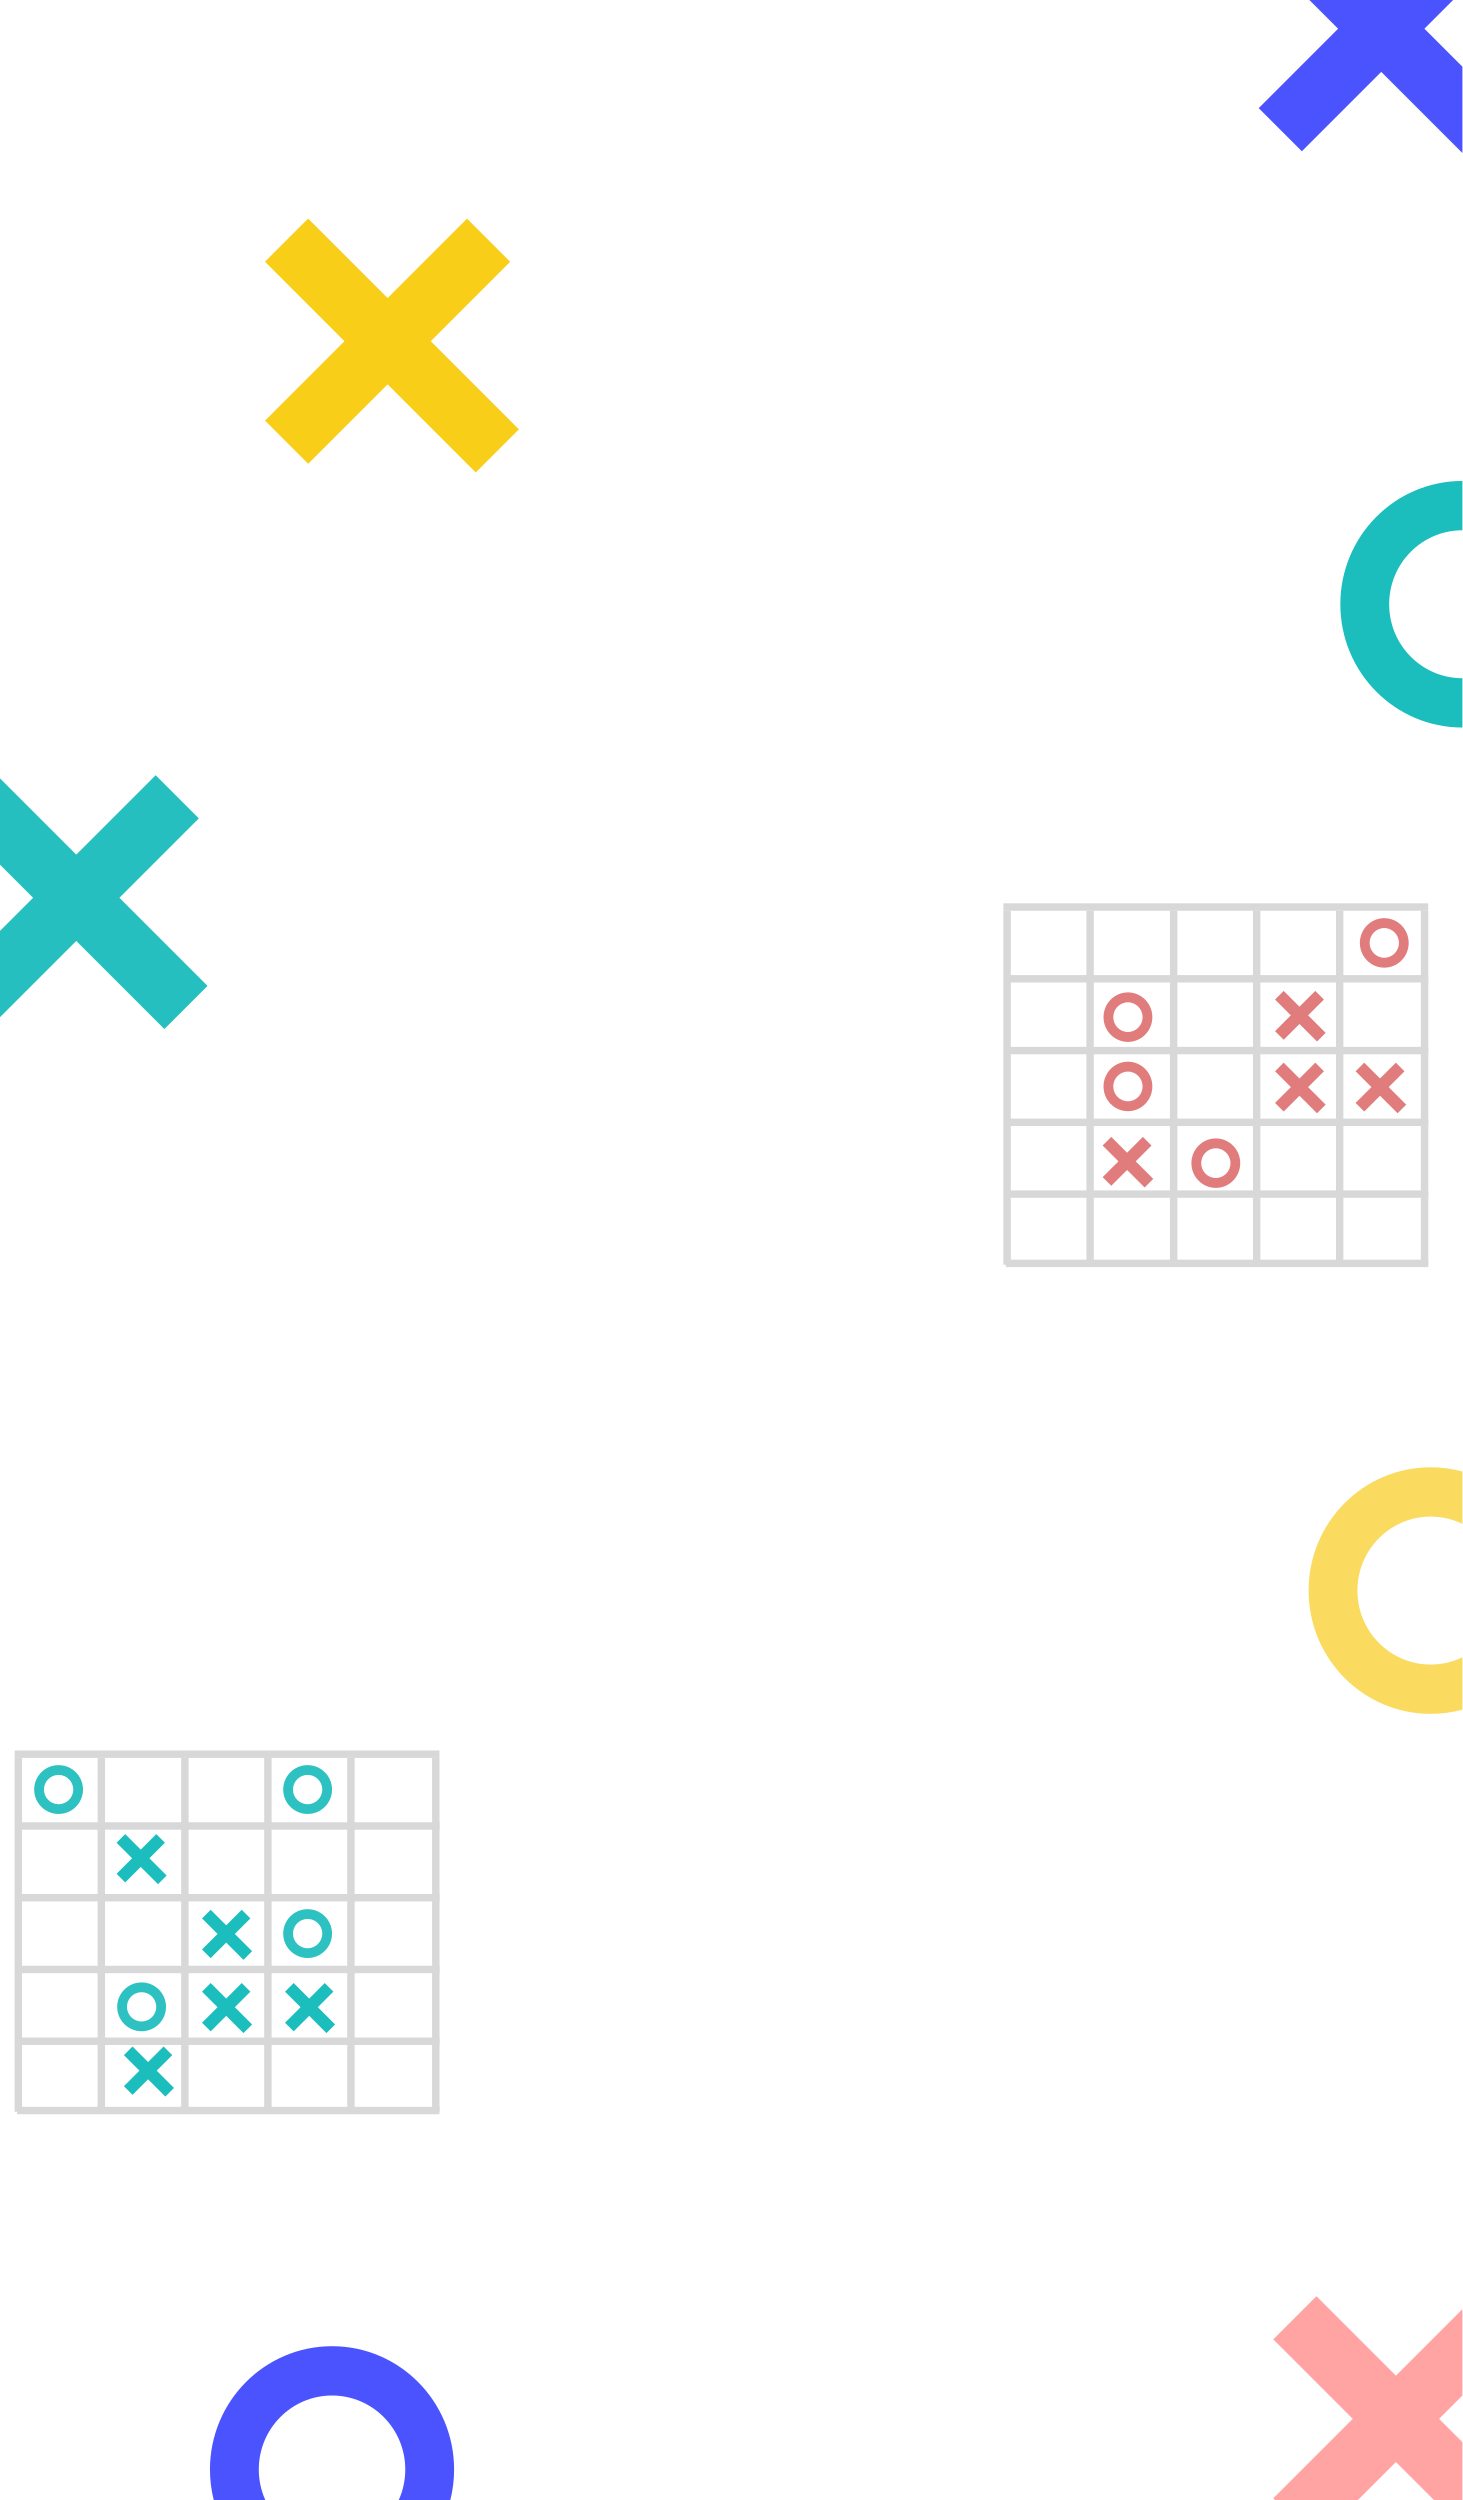
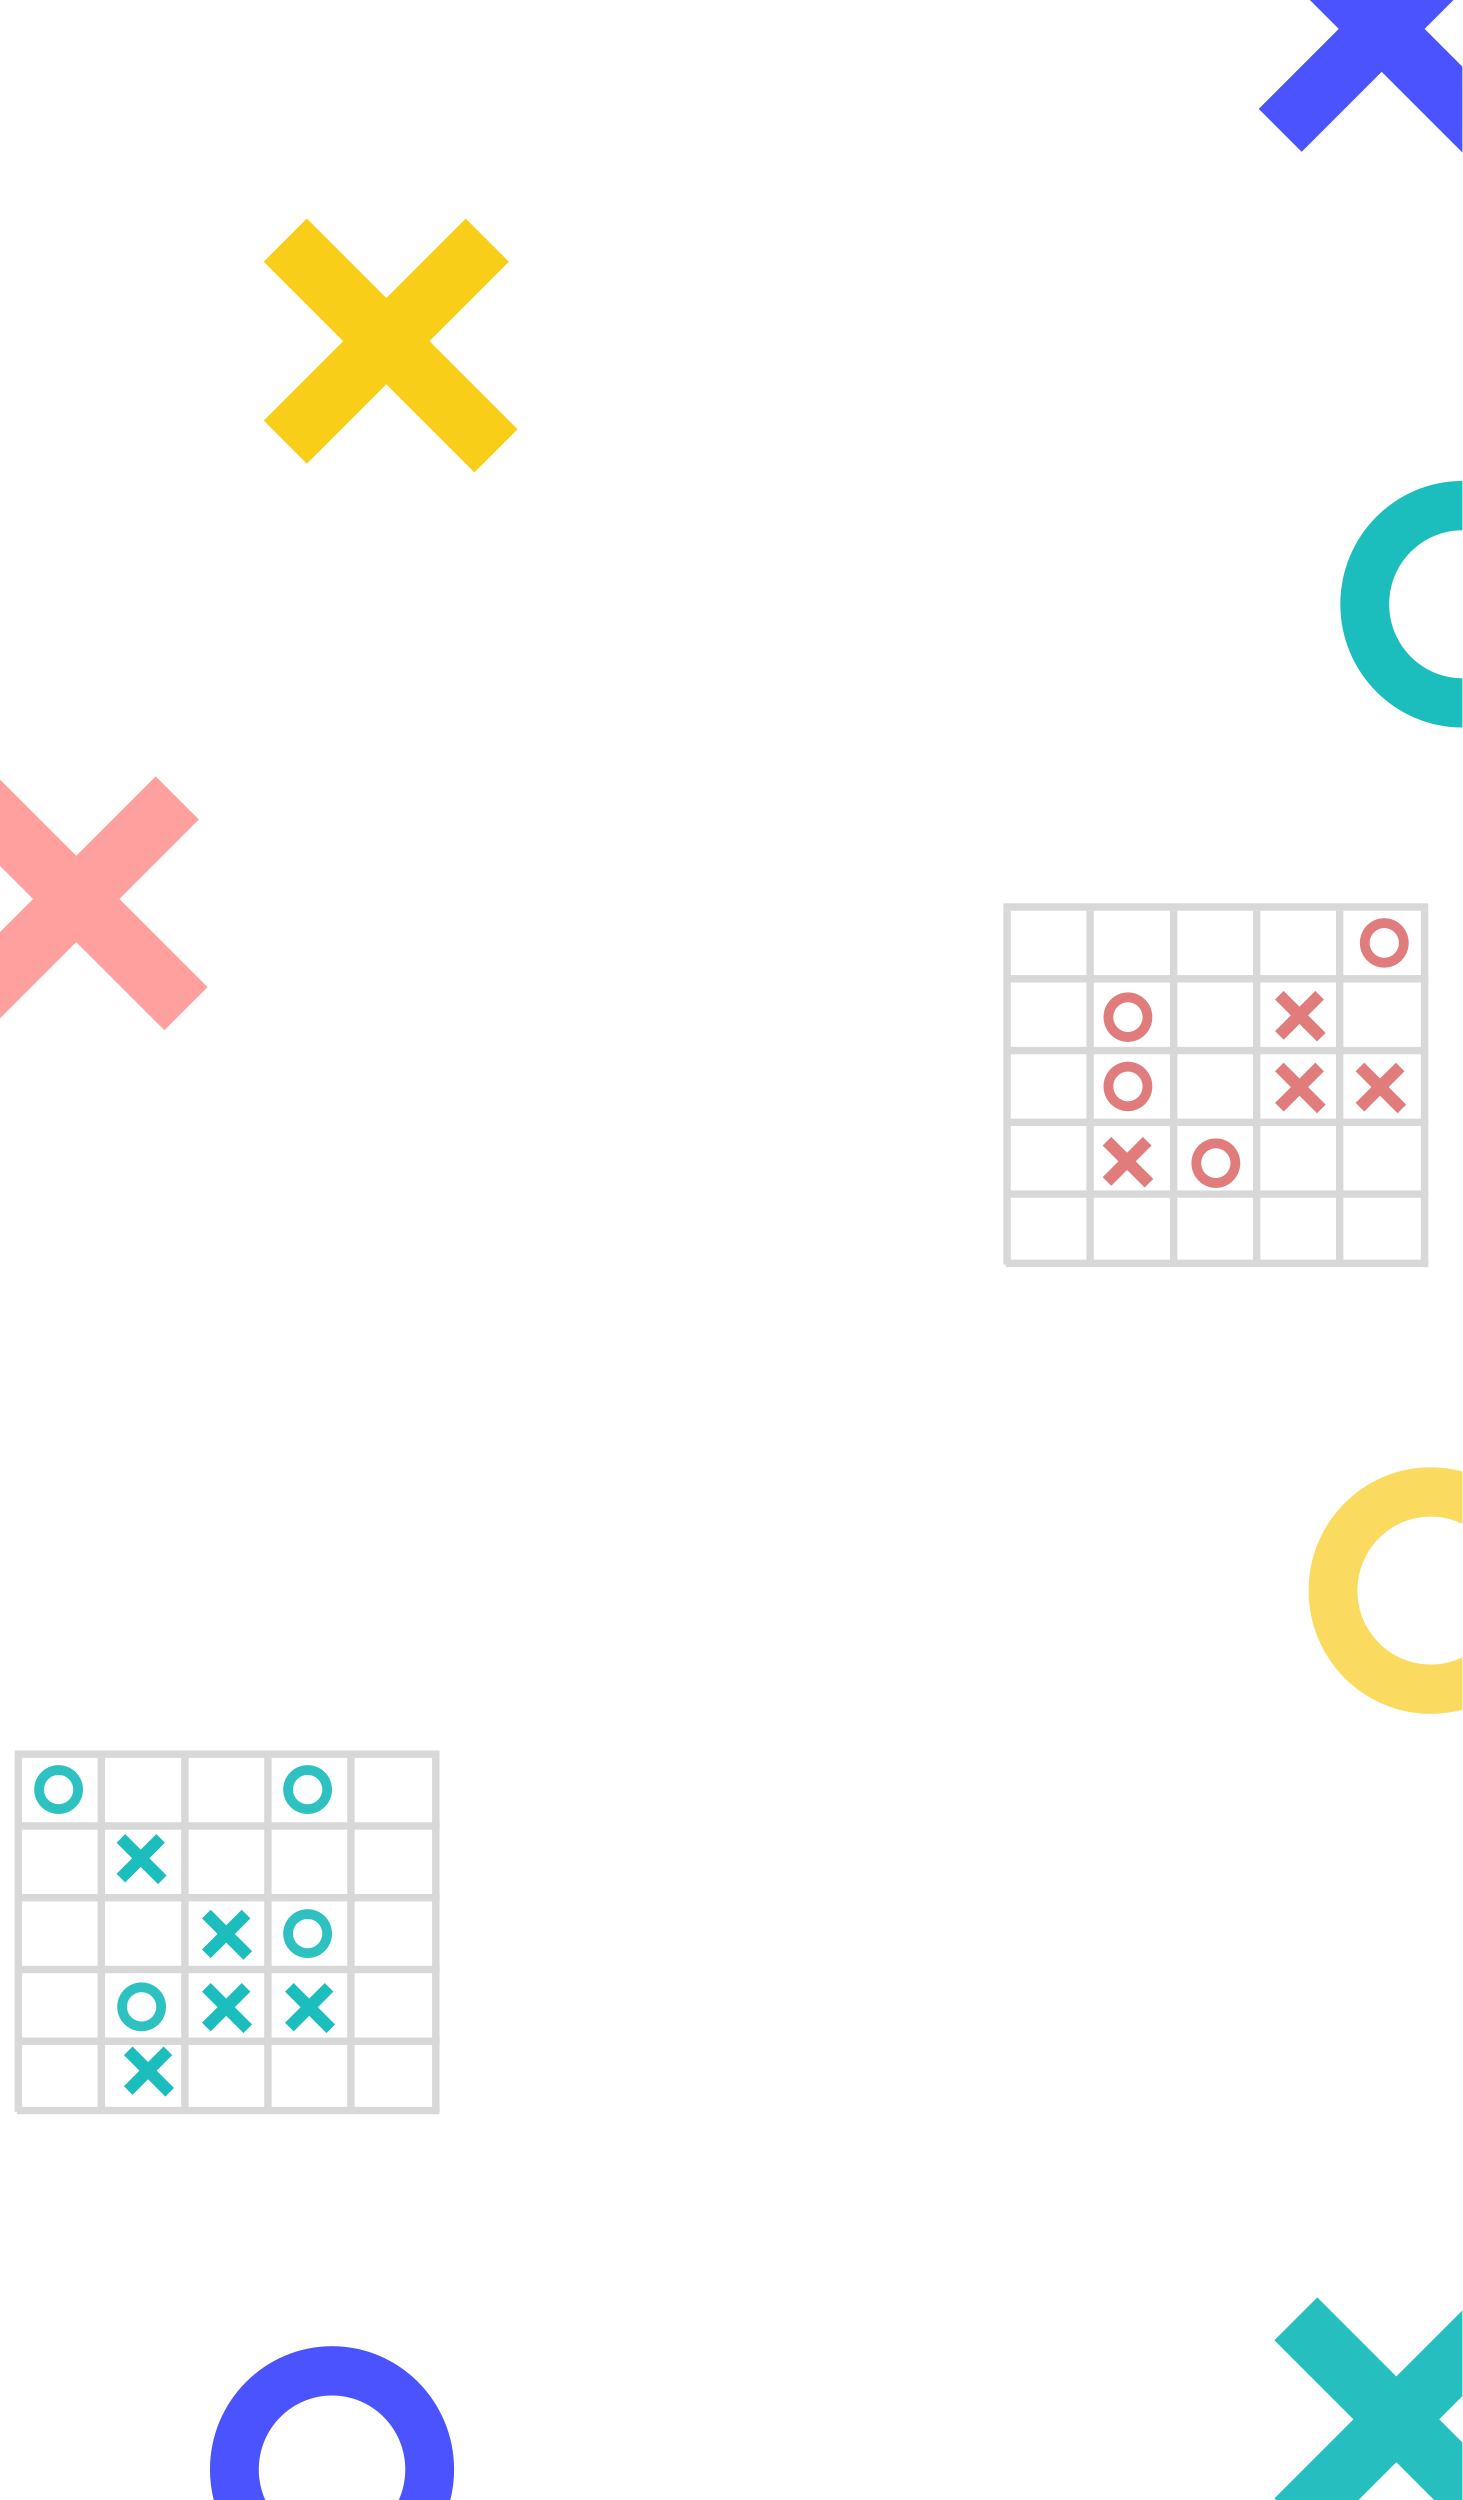
- <svg xmlns="http://www.w3.org/2000/svg" viewBox="0 0 599 1024" version="1.1">
+ <svg xmlns="http://www.w3.org/2000/svg" width="599px" height="1024px" viewBox="0 0 599 1024" version="1.1">
  <defs />
  <g id="Page-1" stroke="none" stroke-width="1" fill="none" fill-rule="evenodd">
    <g id="Home-Screen">
      <g id="Background">
        <g id="TicTacToe" transform="translate(410, 370)">
          <g id="Cross" transform="translate(122.3741, 46.48057) rotate(45) translate(-122.3741, -46.48057) translate(109.3741, 34.48057)" fill="#E07C7C">
            <rect id="Rectangle-2" x="10" y="0" width="5" height="23.313" />
            <rect id="Rectangle-2-Copy" transform="translate(13, 11.65646) rotate(90) translate(-13, -11.65646) " x="10.5" y="-0.507" width="5" height="24.327" />
          </g>
          <g id="Cross-Copy" transform="translate(155.3741, 75.87512) rotate(45) translate(-155.3741, -75.87512) translate(142.3741, 63.87512)" fill="#E07C7C">
            <rect id="Rectangle-2" x="10" y="0" width="5" height="23.313" />
            <rect id="Rectangle-2-Copy" transform="translate(13, 11.65646) rotate(90) translate(-13, -11.65646) " x="10.5" y="-0.507" width="5" height="24.327" />
          </g>
          <g id="Cross-Copy-2" transform="translate(122.3741, 75.87512) rotate(45) translate(-122.3741, -75.87512) translate(109.3741, 63.87512)" fill="#E07C7C">
            <rect id="Rectangle-2" x="10" y="0" width="5" height="23.313" />
            <rect id="Rectangle-2-Copy" transform="translate(13, 11.65646) rotate(90) translate(-13, -11.65646) " x="10.5" y="-0.507" width="5" height="24.327" />
          </g>
          <g id="Cross-Copy-3" transform="translate(51.75708, 106.2833) rotate(45) translate(-51.75708, -106.2833) translate(38.75708, 94.28329)" fill="#E07C7C">
            <rect id="Rectangle-2" x="10" y="0" width="5" height="23.313" />
            <rect id="Rectangle-2-Copy" transform="translate(13, 11.65646) rotate(90) translate(-13, -11.65646) " x="10.5" y="-0.507" width="5" height="24.327" />
          </g>
          <g id="Group-5" fill="#D8D8D8">
            <rect id="Rectangle-3" x="1" y="5.68434189e-14" width="174" height="3.041" />
            <rect id="Rectangle-3-Copy-5" transform="translate(173.5, 75.5136) rotate(90) translate(-173.5, -75.5136) " x="101" y="73.993" width="145" height="3.041" />
            <rect id="Rectangle-3-Copy-7" transform="translate(138.734, 75.5136) rotate(90) translate(-138.734, -75.5136) " x="66.234" y="73.993" width="145" height="3.041" />
            <rect id="Rectangle-3-Copy-8" transform="translate(104.734, 75.5136) rotate(90) translate(-104.734, -75.5136) " x="32.234" y="73.993" width="145" height="3.041" />
            <rect id="Rectangle-3-Copy-9" transform="translate(70.73402, 75.5136) rotate(90) translate(-70.73402, -75.5136) " x="-1.766" y="73.993" width="145" height="3.041" />
            <rect id="Rectangle-3-Copy-10" transform="translate(36.5, 75.5136) rotate(90) translate(-36.5, -75.5136) " x="-36" y="73.993" width="145" height="3.041" />
            <rect id="Rectangle-3-Copy-11" transform="translate(2.5, 75.5136) rotate(90) translate(-2.5, -75.5136) " x="-70" y="73.993" width="145" height="3.041" />
            <rect id="Rectangle-3-Copy" x="3" y="29.395" width="172" height="3.041" />
            <rect id="Rectangle-3-Copy-2" x="2" y="58.789" width="173" height="3.041" />
            <rect id="Rectangle-3-Copy-3" x="2" y="88.184" width="173" height="3.041" />
            <rect id="Rectangle-3-Copy-4" x="2" y="117.578" width="173" height="3.041" />
            <rect id="Rectangle-3-Copy-6" x="2" y="145.959" width="173" height="3.041" />
          </g>
          <path d="M157,26.354 C151.477,26.354 147,21.816 147,16.218 C147,10.62 151.477,6.082 157,6.082 C162.523,6.082 167,10.62 167,16.218 C167,21.816 162.523,26.354 157,26.354 Z M157,22.299 C160.314,22.299 163,19.576 163,16.218 C163,12.859 160.314,10.136 157,10.136 C153.686,10.136 151,12.859 151,16.218 C151,19.576 153.686,22.299 157,22.299 Z" id="Combined-Shape" fill="#E07C7C" />
          <path d="M88,116.565 C82.477,116.565 78,112.027 78,106.429 C78,100.831 82.477,96.293 88,96.293 C93.523,96.293 98,100.831 98,106.429 C98,112.027 93.523,116.565 88,116.565 Z M88,112.51 C91.314,112.51 94,109.787 94,106.429 C94,103.07 91.314,100.347 88,100.347 C84.686,100.347 82,103.07 82,106.429 C82,109.787 84.686,112.51 88,112.51 Z" id="Combined-Shape-Copy" fill="#E07C7C" />
          <path d="M52,56.762 C46.477,56.762 42,52.224 42,46.626 C42,41.028 46.477,36.49 52,36.49 C57.523,36.49 62,41.028 62,46.626 C62,52.224 57.523,56.762 52,56.762 Z M52,52.707 C55.314,52.707 58,49.985 58,46.626 C58,43.267 55.314,40.544 52,40.544 C48.686,40.544 46,43.267 46,46.626 C46,49.985 48.686,52.707 52,52.707 Z" id="Combined-Shape-Copy-3" fill="#E07C7C" />
          <path d="M52,85.143 C46.477,85.143 42,80.605 42,75.007 C42,69.409 46.477,64.871 52,64.871 C57.523,64.871 62,69.409 62,75.007 C62,80.605 57.523,85.143 52,85.143 Z M52,81.088 C55.314,81.088 58,78.366 58,75.007 C58,71.648 55.314,68.925 52,68.925 C48.686,68.925 46,71.648 46,75.007 C46,78.366 48.686,81.088 52,81.088 Z" id="Combined-Shape-Copy-2" fill="#E07C7C" />
        </g>
        <g id="TicTacToe" transform="translate(5, 717)">
          <rect id="Rectangle-3" fill="#D8D8D8" x="1" y="5.68434189e-14" width="174" height="3.041" />
          <rect id="Rectangle-3-Copy-5" fill="#D8D8D8" transform="translate(173.5, 75.5136) rotate(90) translate(-173.5, -75.5136) " x="101" y="73.993" width="145" height="3.041" />
          <rect id="Rectangle-3-Copy-7" fill="#D8D8D8" transform="translate(138.734, 75.5136) rotate(90) translate(-138.734, -75.5136) " x="66.234" y="73.993" width="145" height="3.041" />
          <rect id="Rectangle-3-Copy-8" fill="#D8D8D8" transform="translate(104.734, 75.5136) rotate(90) translate(-104.734, -75.5136) " x="32.234" y="73.993" width="145" height="3.041" />
          <rect id="Rectangle-3-Copy-9" fill="#D8D8D8" transform="translate(70.73402, 75.5136) rotate(90) translate(-70.73402, -75.5136) " x="-1.766" y="73.993" width="145" height="3.041" />
          <rect id="Rectangle-3-Copy-10" fill="#D8D8D8" transform="translate(36.5, 75.5136) rotate(90) translate(-36.5, -75.5136) " x="-36" y="73.993" width="145" height="3.041" />
          <rect id="Rectangle-3-Copy-11" fill="#D8D8D8" transform="translate(2.5, 75.5136) rotate(90) translate(-2.5, -75.5136) " x="-70" y="73.993" width="145" height="3.041" />
          <rect id="Rectangle-3-Copy" fill="#D8D8D8" x="3" y="29.395" width="172" height="3.041" />
          <rect id="Rectangle-3-Copy-2" fill="#D8D8D8" x="2" y="58.789" width="173" height="3.041" />
          <rect id="Rectangle-3-Copy-3" fill="#D8D8D8" x="2" y="88.184" width="173" height="3.041" />
          <rect id="Rectangle-3-Copy-4" fill="#D8D8D8" x="2" y="117.578" width="173" height="3.041" />
          <rect id="Rectangle-3-Copy-6" fill="#D8D8D8" x="2" y="145.959" width="173" height="3.041" />
          <path d="M58,129 L68,129 L68,134 L58,134 L58,143 L53,143 L53,134 L44,134 L44,129 L53,129 L53,120 L58,120 L58,129 Z" id="Combined-Shape" fill="#1BBDBD" transform="translate(56, 131.5) rotate(45) translate(-56, -131.5) " />
          <path d="M90,73 L100,73 L100,78 L90,78 L90,87 L85,87 L85,78 L76,78 L76,73 L85,73 L85,64 L90,64 L90,73 Z" id="Combined-Shape" fill="#1BBDBD" transform="translate(88, 75.5) rotate(45) translate(-88, -75.5) " />
          <path d="M55,42 L65,42 L65,47 L55,47 L55,56 L50,56 L50,47 L41,47 L41,42 L50,42 L50,33 L55,33 L55,42 Z" id="Combined-Shape-Copy-10" fill="#1BBDBD" transform="translate(53, 44.5) rotate(45) translate(-53, -44.5) " />
          <path d="M124,103 L134,103 L134,108 L124,108 L124,117 L119,117 L119,108 L110,108 L110,103 L119,103 L119,94 L124,94 L124,103 Z" id="Combined-Shape" fill="#1BBDBD" transform="translate(122, 105.5) rotate(45) translate(-122, -105.5) " />
          <path d="M90,103 L100,103 L100,108 L90,108 L90,117 L85,117 L85,108 L76,108 L76,103 L85,103 L85,94 L90,94 L90,103 Z" id="Combined-Shape" fill="#1BBDBD" transform="translate(88, 105.5) rotate(45) translate(-88, -105.5) " />
          <path d="M53,115 C47.477,115 43,110.523 43,105 C43,99.477 47.477,95 53,95 C58.523,95 63,99.477 63,105 C63,110.523 58.523,115 53,115 Z M53,111 C56.314,111 59,108.314 59,105 C59,101.686 56.314,99 53,99 C49.686,99 47,101.686 47,105 C47,108.314 49.686,111 53,111 Z" id="Combined-Shape" fill="#2DC1C1" />
          <path d="M121,26 C115.477,26 111,21.523 111,16 C111,10.477 115.477,6 121,6 C126.523,6 131,10.477 131,16 C131,21.523 126.523,26 121,26 Z M121,22 C124.314,22 127,19.314 127,16 C127,12.686 124.314,10 121,10 C117.686,10 115,12.686 115,16 C115,19.314 117.686,22 121,22 Z" id="Combined-Shape-Copy" fill="#2DC1C1" />
          <path d="M121,85 C115.477,85 111,80.523 111,75 C111,69.477 115.477,65 121,65 C126.523,65 131,69.477 131,75 C131,80.523 126.523,85 121,85 Z M121,81 C124.314,81 127,78.314 127,75 C127,71.686 124.314,69 121,69 C117.686,69 115,71.686 115,75 C115,78.314 117.686,81 121,81 Z" id="Combined-Shape-Copy-3" fill="#2DC1C1" />
          <path d="M19,26 C13.477,26 9,21.523 9,16 C9,10.477 13.477,6 19,6 C24.523,6 29,10.477 29,16 C29,21.523 24.523,26 19,26 Z M19,22 C22.314,22 25,19.314 25,16 C25,12.686 22.314,10 19,10 C15.686,10 13,12.686 13,16 C13,19.314 15.686,22 19,22 Z" id="Combined-Shape-Copy-2" fill="#2DC1C1" />
        </g>
        <path d="M599,602.724 L599,624.185 C595.067,622.272 590.657,621.2 586,621.2 C569.431,621.2 556,634.766 556,651.5 C556,668.234 569.431,681.8 586,681.8 C590.657,681.8 595.067,680.728 599,678.815 L599,700.276 C594.855,701.4 590.497,702 586,702 C558.386,702 536,679.39 536,651.5 C536,623.61 558.386,601 586,601 C590.497,601 594.855,601.6 599,602.724 Z" id="Combined-Shape" fill="#FADB5F" />
        <path d="M87.544,1024 C86.536,1020.002 86,1015.814 86,1011.5 C86,983.61 108.386,961 136,961 C163.614,961 186,983.61 186,1011.5 C186,1015.814 185.464,1020.002 184.456,1024 L163.336,1024 C165.047,1020.189 166,1015.957 166,1011.5 C166,994.766 152.569,981.2 136,981.2 C119.431,981.2 106,994.766 106,1011.5 C106,1015.957 106.953,1020.189 108.664,1024 L87.544,1024 Z" id="Combined-Shape" fill="#4B53FE" />
        <path d="M599,197 L599,217.2 C582.431,217.2 569,230.766 569,247.5 C569,264.234 582.431,277.8 599,277.8 L599,298 C571.386,298 549,275.39 549,247.5 C549,219.61 571.386,197 599,197 Z" id="Combined-Shape" fill="#1BBDBD" />
-         <path d="M0,318.822 L31.232,350.055 L63.759,317.528 L81.437,335.205 L48.91,367.732 L85.003,403.825 L67.325,421.503 L31.232,385.41 L3.10862447e-15,416.642 L0,381.287 L13.555,367.732 L0,354.178 L0,318.822 Z" id="Combined-Shape" fill="#26BFBF" />
-         <path d="M599,945.847 L599,981.202 L589.44,990.762 L599,1000.322 L599,1024 L587.322,1024 L571.762,1008.44 L556.202,1024 L522.269,1024 L521.558,1023.289 L554.085,990.762 L521.527,958.205 L539.205,940.527 L571.762,973.085 L599,945.847 Z" id="Combined-Shape" fill="#FFA3A3" />
-         <path d="M170.53,129.03 L221.573,129.03 L221.573,154.03 L170.53,154.03 L170.53,200.03 L145.53,200.03 L145.53,154.03 L99.487,154.03 L99.487,129.03 L145.53,129.03 L145.53,83.03 L170.53,83.03 L170.53,129.03 Z" id="Combined-Shape-Copy-9" fill="#F9CE18" transform="translate(160.53, 141.53) rotate(45) translate(-160.53, -141.53) " />
-         <path d="M599,27.322 L599,62.678 L565.762,29.44 L533.235,61.967 L515.558,44.289 L548.085,11.762 L536.322,-3.55271368e-15 L595.202,0 L583.44,11.762 L599,27.322 Z" id="Combined-Shape" fill="#4B53FE" />
+         <path d="M-3.55271368e-15,319.309 L31.231,350.54 L63.768,318.002 L81.445,335.679 L48.908,368.217 L85.012,404.321 L67.335,421.998 L31.231,385.894 L-2.22044605e-16,417.125 L0,381.771 L13.554,368.217 L0,354.663 L0,319.309 Z" id="Combined-Shape" fill="#FFA09E" />
+         <path d="M599,946.309 L599,981.449 L589.498,990.951 L599,1000.453 L599,1024 L587.407,1024 L571.928,1008.521 L556.449,1024 L522.715,1024 L522.012,1023.297 L554.358,990.951 L521.981,958.574 L539.551,941.004 L571.928,973.381 L599,946.309 Z" id="Combined-Shape" fill="#26BFBF" />
+         <path d="M169.993,129.009 L221.043,129.009 L221.043,153.991 L169.993,153.991 L169.993,200 L145.011,200 L145.011,153.991 L98.957,153.991 L98.957,129.009 L145.011,129.009 L145.011,83 L169.993,83 L169.993,129.009 Z" id="Combined-Shape-Copy-9" fill="#F9CE18" transform="translate(160, 141.5) rotate(45) translate(-160, -141.5) " />
+         <path d="M599,27.319 L599,62.487 L565.929,29.416 L533.152,62.193 L515.568,44.609 L548.345,11.832 L536.513,0 L595.345,0 L583.513,11.832 L599,27.319 Z" id="Combined-Shape" fill="#4B53FE" />
      </g>
    </g>
  </g>
</svg>
